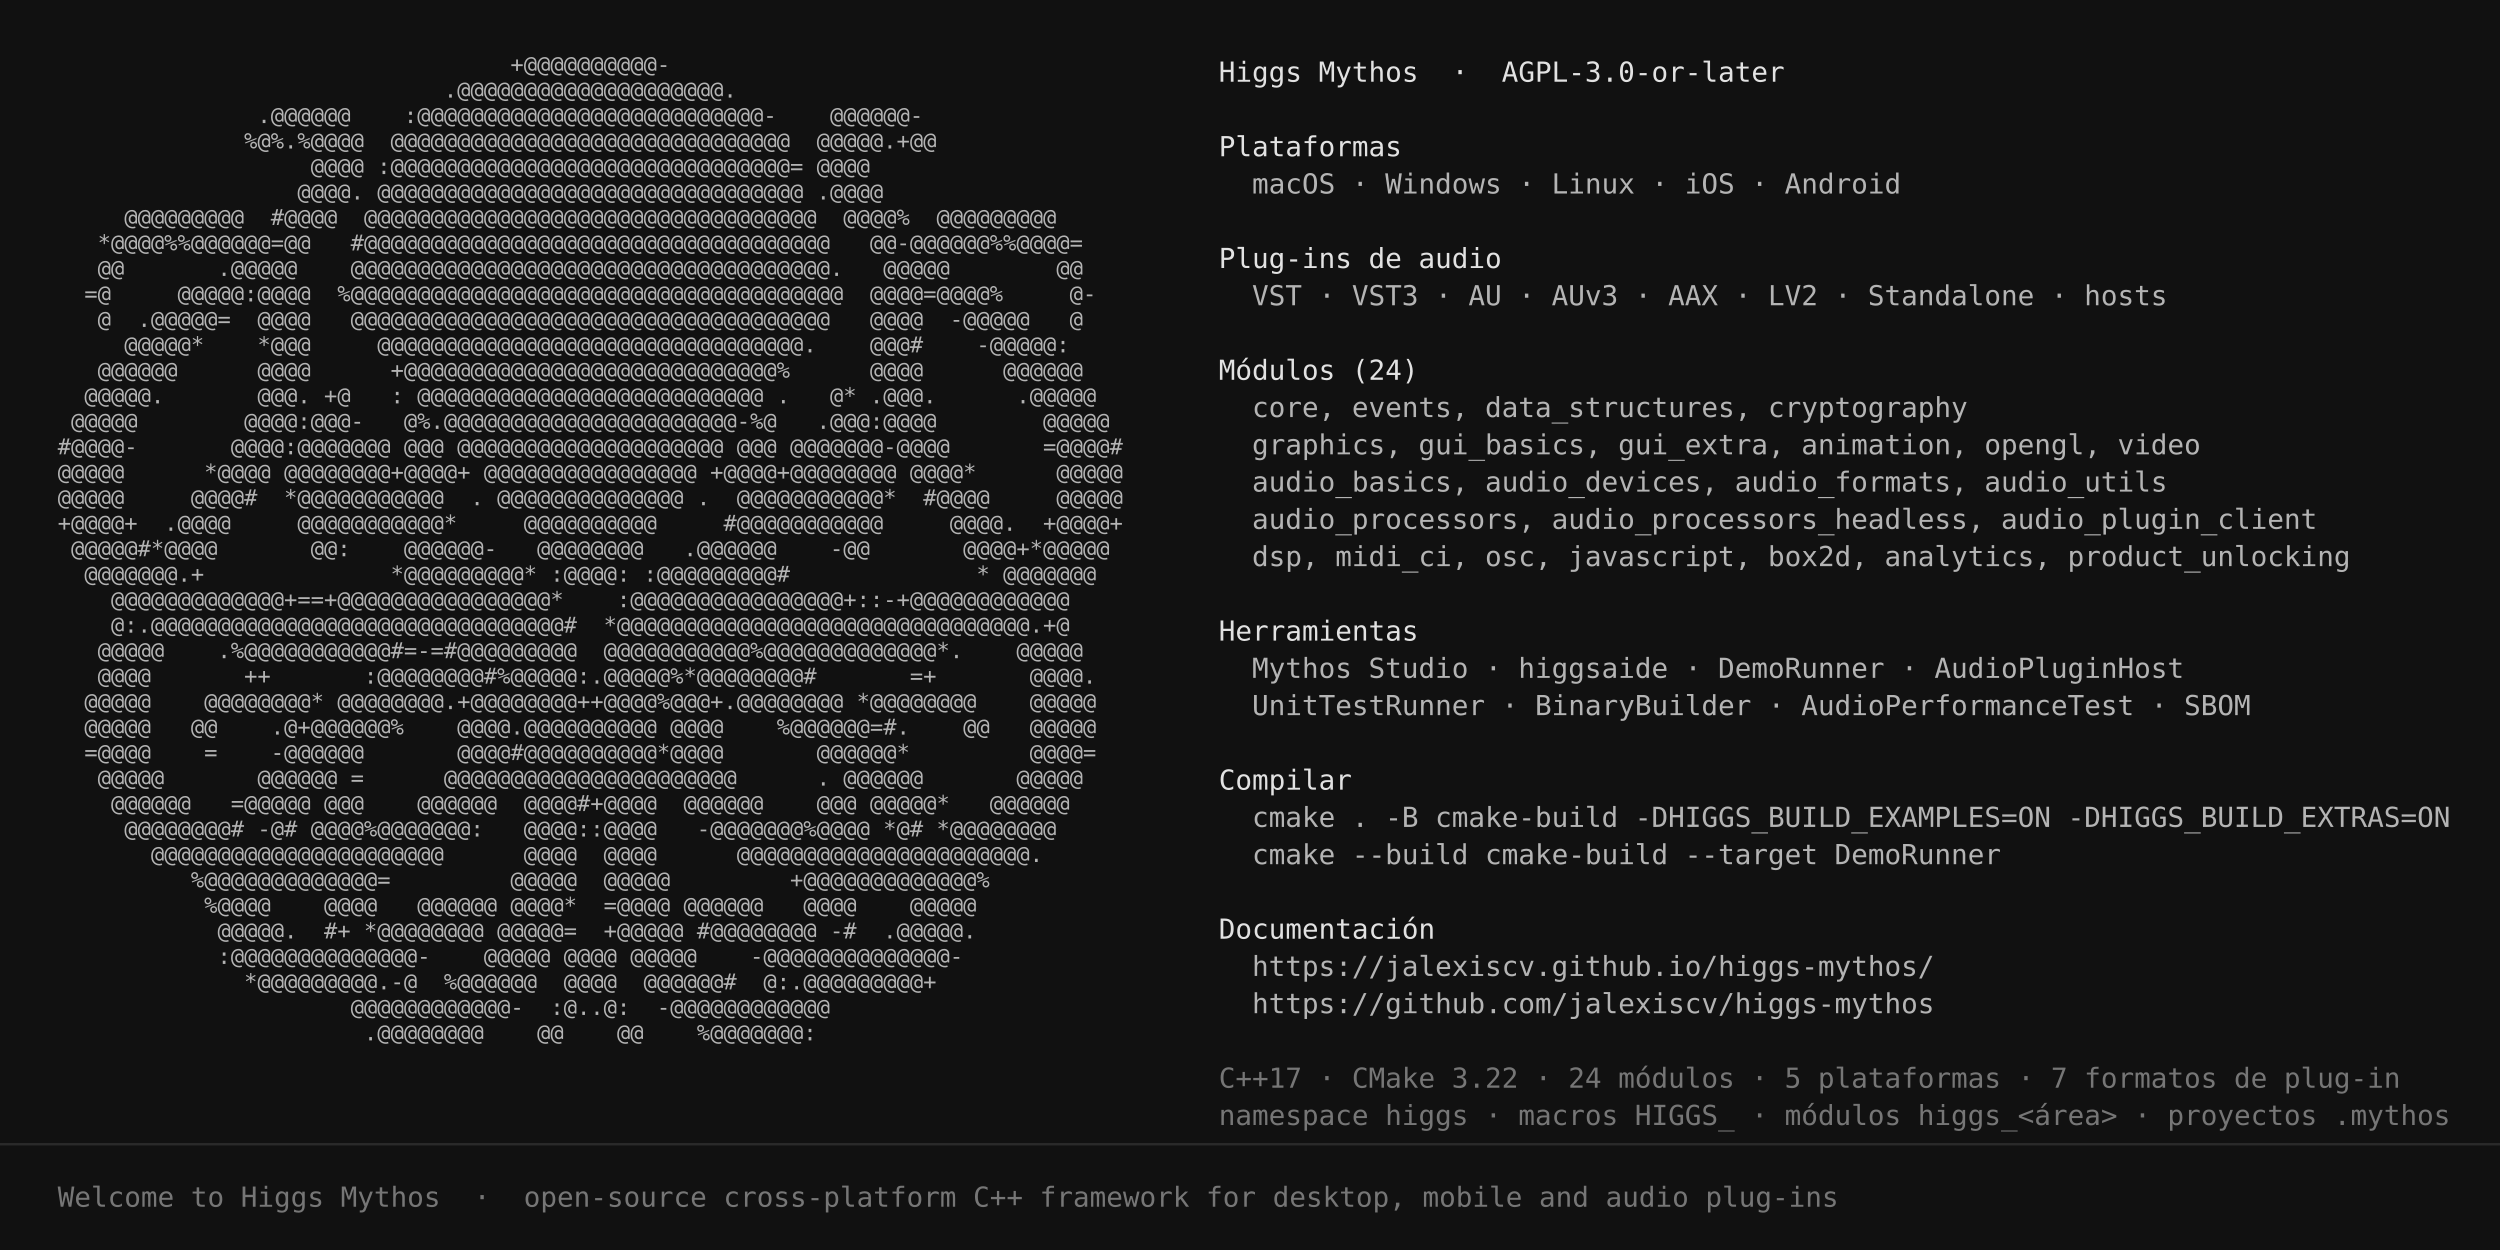
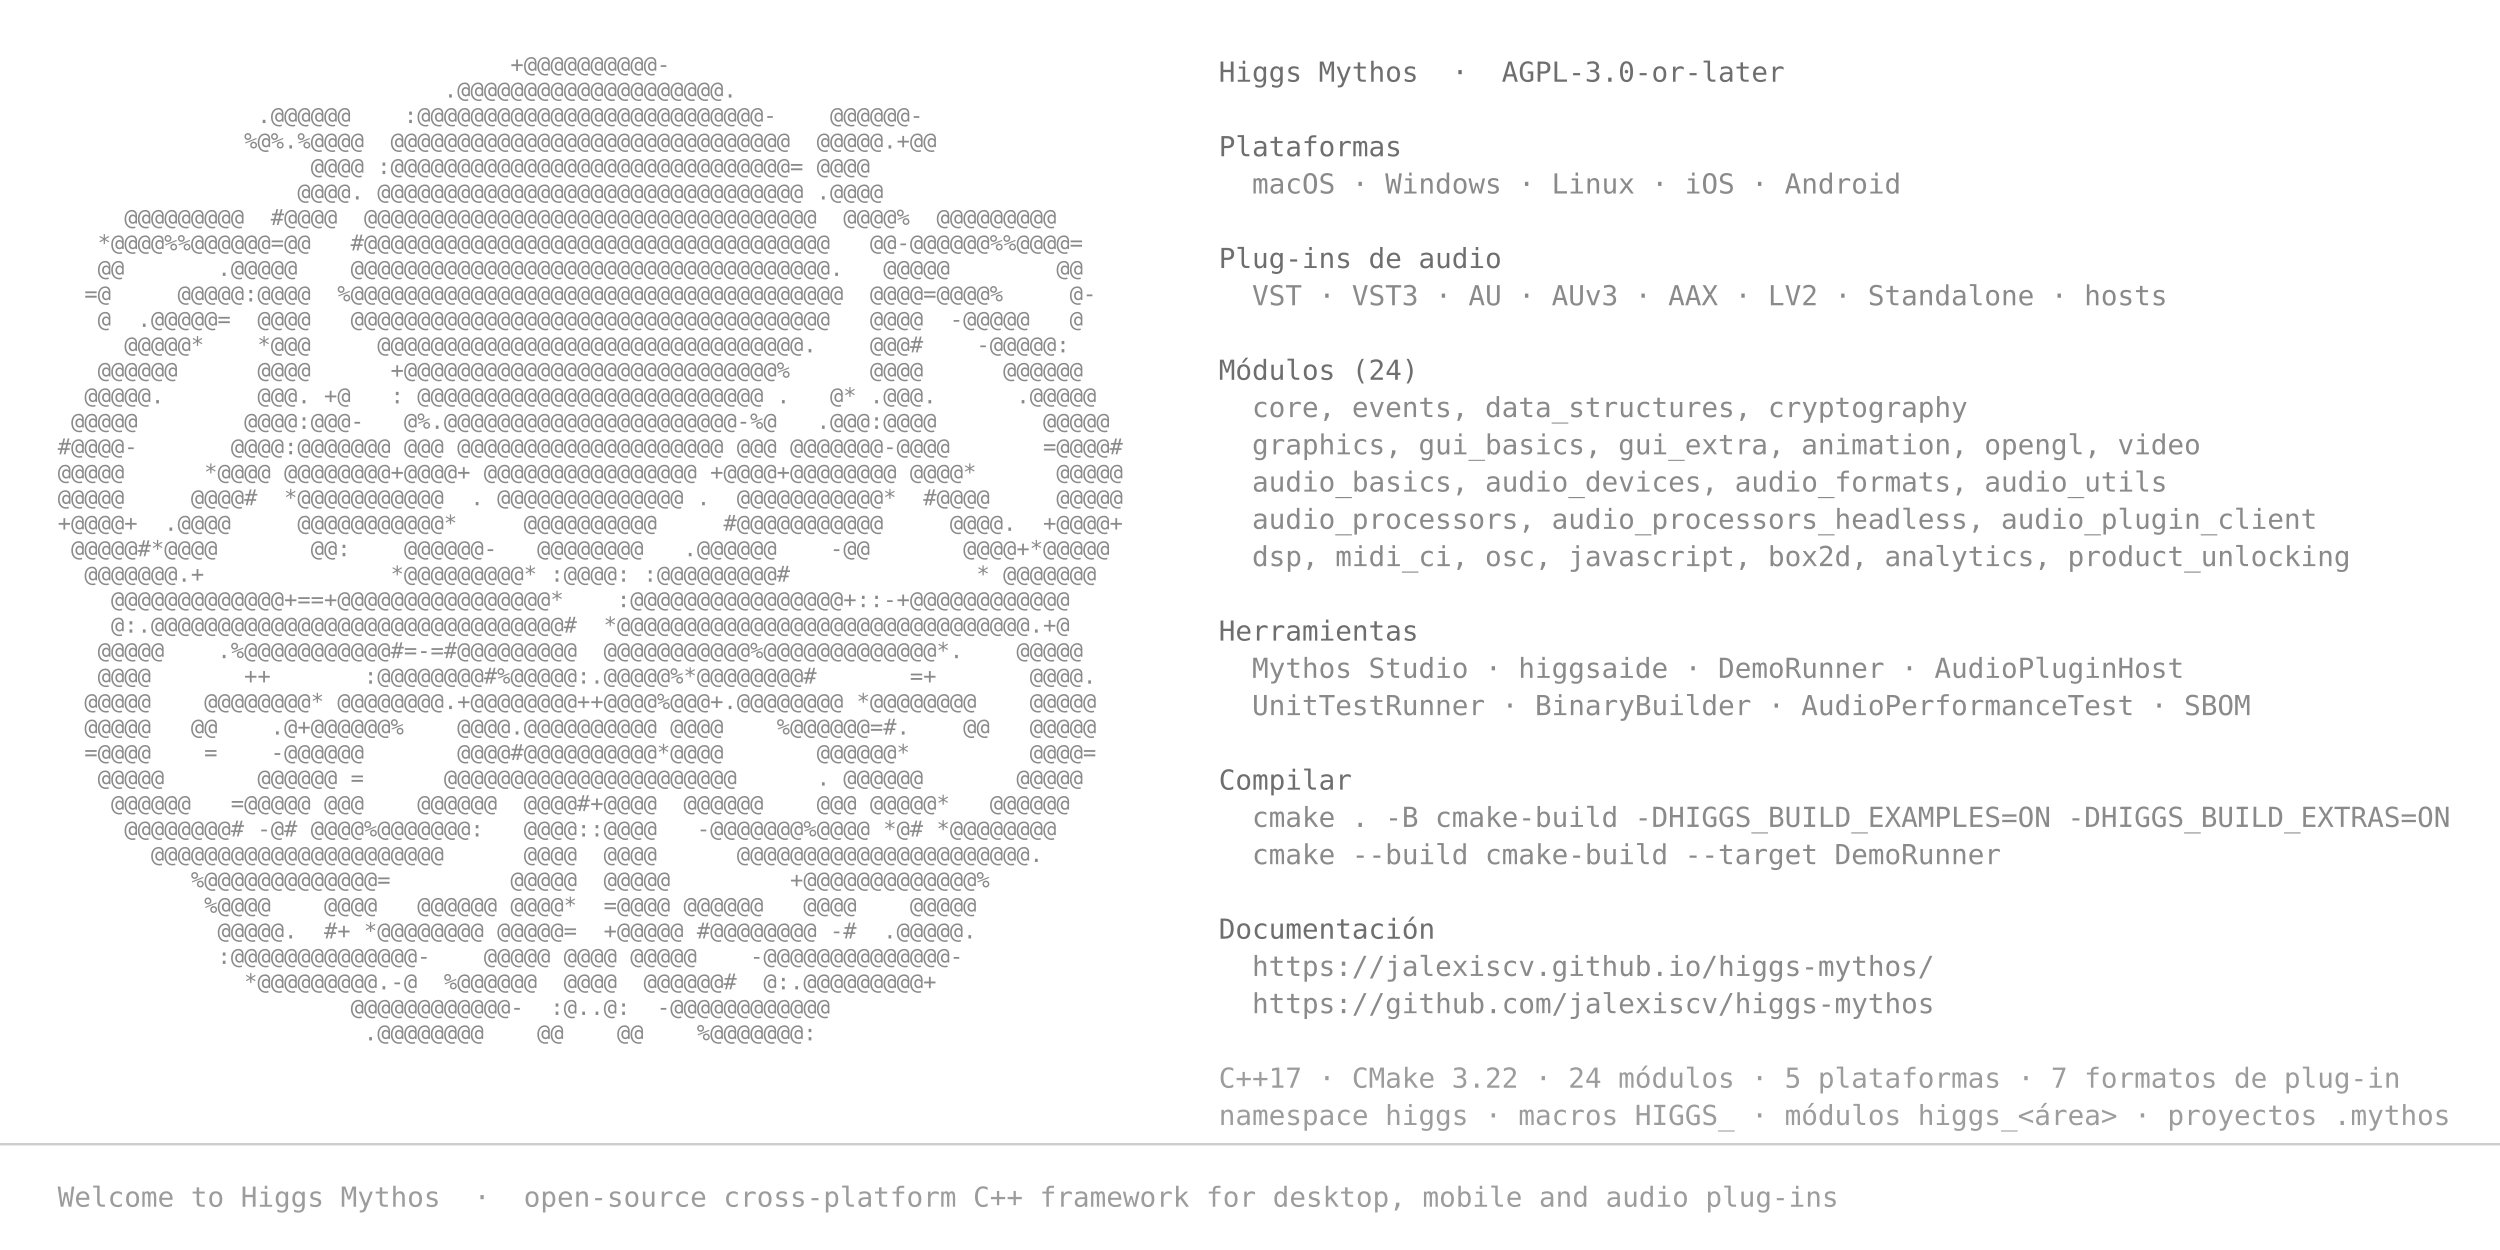
<svg xmlns="http://www.w3.org/2000/svg" width="1040" height="520" viewBox="0 0 1040 520" font-family="ui-monospace, 'Cascadia Mono', Consolas, 'DejaVu Sans Mono', Menlo, monospace">
-   <rect width="1040" height="520" fill="#111111" />
-   <g font-size="9.2" fill="#b4b4b4">
+   <style>
+     .fg  { fill: #8a8a8a; }
+     .dim { fill: #9c9c9c; }
+     .acc { fill: #6e6e6e; }
+     .rule { stroke: #9c9c9c; stroke-opacity: 0.5; }
+   </style>
+   <g font-size="9.2" class="fg">
    <text x="24" y="30.0" xml:space="preserve">                                  +@@@@@@@@@@-</text>
    <text x="24" y="40.6" xml:space="preserve">                             .@@@@@@@@@@@@@@@@@@@@.</text>
    <text x="24" y="51.2" xml:space="preserve">               .@@@@@@    :@@@@@@@@@@@@@@@@@@@@@@@@@@-    @@@@@@-</text>
    <text x="24" y="61.8" xml:space="preserve">              %@%.%@@@@  @@@@@@@@@@@@@@@@@@@@@@@@@@@@@@  @@@@@.+@@</text>
    <text x="24" y="72.4" xml:space="preserve">                   @@@@ :@@@@@@@@@@@@@@@@@@@@@@@@@@@@@@= @@@@</text>
    <text x="24" y="83.0" xml:space="preserve">                  @@@@. @@@@@@@@@@@@@@@@@@@@@@@@@@@@@@@@ .@@@@</text>
    <text x="24" y="93.6" xml:space="preserve">     @@@@@@@@@  #@@@@  @@@@@@@@@@@@@@@@@@@@@@@@@@@@@@@@@@  @@@@%  @@@@@@@@@</text>
    <text x="24" y="104.2" xml:space="preserve">   *@@@@%%@@@@@@=@@   #@@@@@@@@@@@@@@@@@@@@@@@@@@@@@@@@@@@   @@-@@@@@@%%@@@@=</text>
    <text x="24" y="114.8" xml:space="preserve">   @@       .@@@@@    @@@@@@@@@@@@@@@@@@@@@@@@@@@@@@@@@@@@.   @@@@@        @@</text>
    <text x="24" y="125.4" xml:space="preserve">  =@     @@@@@:@@@@  %@@@@@@@@@@@@@@@@@@@@@@@@@@@@@@@@@@@@@  @@@@=@@@@%     @-</text>
    <text x="24" y="136.0" xml:space="preserve">   @  .@@@@@=  @@@@   @@@@@@@@@@@@@@@@@@@@@@@@@@@@@@@@@@@@   @@@@  -@@@@@   @</text>
    <text x="24" y="146.6" xml:space="preserve">     @@@@@*    *@@@     @@@@@@@@@@@@@@@@@@@@@@@@@@@@@@@@.    @@@#    -@@@@@:</text>
    <text x="24" y="157.2" xml:space="preserve">   @@@@@@      @@@@      +@@@@@@@@@@@@@@@@@@@@@@@@@@@@%      @@@@      @@@@@@</text>
    <text x="24" y="167.8" xml:space="preserve">  @@@@@.       @@@. +@   : @@@@@@@@@@@@@@@@@@@@@@@@@@ .   @* .@@@.      .@@@@@</text>
    <text x="24" y="178.4" xml:space="preserve"> @@@@@        @@@@:@@@-   @%.@@@@@@@@@@@@@@@@@@@@@@-%@   .@@@:@@@@        @@@@@</text>
    <text x="24" y="189.0" xml:space="preserve">#@@@@-       @@@@:@@@@@@@ @@@ @@@@@@@@@@@@@@@@@@@@ @@@ @@@@@@@-@@@@       =@@@@#</text>
    <text x="24" y="199.6" xml:space="preserve">@@@@@      *@@@@ @@@@@@@@+@@@@+ @@@@@@@@@@@@@@@@ +@@@@+@@@@@@@@ @@@@*      @@@@@</text>
    <text x="24" y="210.2" xml:space="preserve">@@@@@     @@@@#  *@@@@@@@@@@@  . @@@@@@@@@@@@@@ .  @@@@@@@@@@@*  #@@@@     @@@@@</text>
    <text x="24" y="220.8" xml:space="preserve">+@@@@+  .@@@@     @@@@@@@@@@@*     @@@@@@@@@@     #@@@@@@@@@@@     @@@@.  +@@@@+</text>
    <text x="24" y="231.4" xml:space="preserve"> @@@@@#*@@@@       @@:    @@@@@@-   @@@@@@@@   .@@@@@@    -@@       @@@@+*@@@@@</text>
    <text x="24" y="242.0" xml:space="preserve">  @@@@@@@.+              *@@@@@@@@@* :@@@@: :@@@@@@@@@#              * @@@@@@@</text>
    <text x="24" y="252.6" xml:space="preserve">    @@@@@@@@@@@@@+==+@@@@@@@@@@@@@@@@*    :@@@@@@@@@@@@@@@@+::-+@@@@@@@@@@@@</text>
    <text x="24" y="263.2" xml:space="preserve">    @:.@@@@@@@@@@@@@@@@@@@@@@@@@@@@@@@#  *@@@@@@@@@@@@@@@@@@@@@@@@@@@@@@@.+@</text>
    <text x="24" y="273.8" xml:space="preserve">   @@@@@    .%@@@@@@@@@@@#=-=#@@@@@@@@@  @@@@@@@@@@@%@@@@@@@@@@@@@*.    @@@@@</text>
    <text x="24" y="284.4" xml:space="preserve">   @@@@       ++       :@@@@@@@@#%@@@@@:.@@@@@%*@@@@@@@@#       =+       @@@@.</text>
    <text x="24" y="295.0" xml:space="preserve">  @@@@@    @@@@@@@@* @@@@@@@@.+@@@@@@@@++@@@@%@@@+.@@@@@@@@ *@@@@@@@@    @@@@@</text>
    <text x="24" y="305.6" xml:space="preserve">  @@@@@   @@    .@+@@@@@@%    @@@@.@@@@@@@@@@ @@@@    %@@@@@@=#.    @@   @@@@@</text>
    <text x="24" y="316.2" xml:space="preserve">  =@@@@    =    -@@@@@@       @@@@#@@@@@@@@@@*@@@@       @@@@@@*         @@@@=</text>
    <text x="24" y="326.8" xml:space="preserve">   @@@@@       @@@@@@ =      @@@@@@@@@@@@@@@@@@@@@@      . @@@@@@       @@@@@</text>
    <text x="24" y="337.4" xml:space="preserve">    @@@@@@   =@@@@@ @@@    @@@@@@  @@@@#+@@@@  @@@@@@    @@@ @@@@@*   @@@@@@</text>
    <text x="24" y="348.0" xml:space="preserve">     @@@@@@@@# -@# @@@@%@@@@@@@:   @@@@::@@@@   -@@@@@@@%@@@@ *@# *@@@@@@@@</text>
    <text x="24" y="358.6" xml:space="preserve">       @@@@@@@@@@@@@@@@@@@@@@      @@@@  @@@@      @@@@@@@@@@@@@@@@@@@@@@.</text>
    <text x="24" y="369.2" xml:space="preserve">          %@@@@@@@@@@@@@=         @@@@@  @@@@@         +@@@@@@@@@@@@@%</text>
    <text x="24" y="379.8" xml:space="preserve">           %@@@@    @@@@   @@@@@@ @@@@*  =@@@@ @@@@@@   @@@@    @@@@@</text>
    <text x="24" y="390.4" xml:space="preserve">            @@@@@.  #+ *@@@@@@@@ @@@@@=  +@@@@@ #@@@@@@@@ -#  .@@@@@.</text>
    <text x="24" y="401.0" xml:space="preserve">            :@@@@@@@@@@@@@@-    @@@@@ @@@@ @@@@@    -@@@@@@@@@@@@@@-</text>
    <text x="24" y="411.6" xml:space="preserve">              *@@@@@@@@@.-@  %@@@@@@  @@@@  @@@@@@#  @:.@@@@@@@@@+</text>
    <text x="24" y="422.2" xml:space="preserve">                      @@@@@@@@@@@@-  :@..@:  -@@@@@@@@@@@@</text>
    <text x="24" y="432.8" xml:space="preserve">                       .@@@@@@@@    @@    @@    %@@@@@@@:</text>
  </g>
  <g>
-     <text x="507" y="34.0" font-size="11.5" fill="#e2e2e2" xml:space="preserve">Higgs Mythos  ·  AGPL-3.0-or-later</text>
-     <text x="507" y="65.0" font-size="11.5" fill="#e2e2e2" xml:space="preserve">Plataformas</text>
-     <text x="507" y="80.5" font-size="11.5" fill="#b4b4b4" xml:space="preserve">  macOS · Windows · Linux · iOS · Android</text>
-     <text x="507" y="111.5" font-size="11.5" fill="#e2e2e2" xml:space="preserve">Plug-ins de audio</text>
-     <text x="507" y="127.0" font-size="11.5" fill="#b4b4b4" xml:space="preserve">  VST · VST3 · AU · AUv3 · AAX · LV2 · Standalone · hosts</text>
-     <text x="507" y="158.0" font-size="11.5" fill="#e2e2e2" xml:space="preserve">Módulos (24)</text>
-     <text x="507" y="173.5" font-size="11.5" fill="#b4b4b4" xml:space="preserve">  core, events, data_structures, cryptography</text>
-     <text x="507" y="189.0" font-size="11.5" fill="#b4b4b4" xml:space="preserve">  graphics, gui_basics, gui_extra, animation, opengl, video</text>
-     <text x="507" y="204.5" font-size="11.5" fill="#b4b4b4" xml:space="preserve">  audio_basics, audio_devices, audio_formats, audio_utils</text>
-     <text x="507" y="220.0" font-size="11.5" fill="#b4b4b4" xml:space="preserve">  audio_processors, audio_processors_headless, audio_plugin_client</text>
-     <text x="507" y="235.5" font-size="11.5" fill="#b4b4b4" xml:space="preserve">  dsp, midi_ci, osc, javascript, box2d, analytics, product_unlocking</text>
-     <text x="507" y="266.5" font-size="11.5" fill="#e2e2e2" xml:space="preserve">Herramientas</text>
-     <text x="507" y="282.0" font-size="11.5" fill="#b4b4b4" xml:space="preserve">  Mythos Studio · higgsaide · DemoRunner · AudioPluginHost</text>
-     <text x="507" y="297.5" font-size="11.5" fill="#b4b4b4" xml:space="preserve">  UnitTestRunner · BinaryBuilder · AudioPerformanceTest · SBOM</text>
-     <text x="507" y="328.5" font-size="11.5" fill="#e2e2e2" xml:space="preserve">Compilar</text>
-     <text x="507" y="344.0" font-size="11.5" fill="#b4b4b4" xml:space="preserve">  cmake . -B cmake-build -DHIGGS_BUILD_EXAMPLES=ON -DHIGGS_BUILD_EXTRAS=ON</text>
-     <text x="507" y="359.5" font-size="11.5" fill="#b4b4b4" xml:space="preserve">  cmake --build cmake-build --target DemoRunner</text>
-     <text x="507" y="390.5" font-size="11.5" fill="#e2e2e2" xml:space="preserve">Documentación</text>
-     <text x="507" y="406.0" font-size="11.5" fill="#b4b4b4" xml:space="preserve">  https://jalexiscv.github.io/higgs-mythos/</text>
-     <text x="507" y="421.5" font-size="11.5" fill="#b4b4b4" xml:space="preserve">  https://github.com/jalexiscv/higgs-mythos</text>
-     <text x="507" y="452.5" font-size="11.5" fill="#767676" xml:space="preserve">C++17 · CMake 3.22 · 24 módulos · 5 plataformas · 7 formatos de plug-in</text>
-     <text x="507" y="468.0" font-size="11.5" fill="#767676" xml:space="preserve">namespace higgs · macros HIGGS_ · módulos higgs_&lt;área&gt; · proyectos .mythos</text>
+     <text x="507" y="34.0" font-size="11.5" class="acc" xml:space="preserve">Higgs Mythos  ·  AGPL-3.0-or-later</text>
+     <text x="507" y="65.0" font-size="11.5" class="acc" xml:space="preserve">Plataformas</text>
+     <text x="507" y="80.5" font-size="11.5" class="fg" xml:space="preserve">  macOS · Windows · Linux · iOS · Android</text>
+     <text x="507" y="111.5" font-size="11.5" class="acc" xml:space="preserve">Plug-ins de audio</text>
+     <text x="507" y="127.0" font-size="11.5" class="fg" xml:space="preserve">  VST · VST3 · AU · AUv3 · AAX · LV2 · Standalone · hosts</text>
+     <text x="507" y="158.0" font-size="11.5" class="acc" xml:space="preserve">Módulos (24)</text>
+     <text x="507" y="173.5" font-size="11.5" class="fg" xml:space="preserve">  core, events, data_structures, cryptography</text>
+     <text x="507" y="189.0" font-size="11.5" class="fg" xml:space="preserve">  graphics, gui_basics, gui_extra, animation, opengl, video</text>
+     <text x="507" y="204.5" font-size="11.5" class="fg" xml:space="preserve">  audio_basics, audio_devices, audio_formats, audio_utils</text>
+     <text x="507" y="220.0" font-size="11.5" class="fg" xml:space="preserve">  audio_processors, audio_processors_headless, audio_plugin_client</text>
+     <text x="507" y="235.5" font-size="11.5" class="fg" xml:space="preserve">  dsp, midi_ci, osc, javascript, box2d, analytics, product_unlocking</text>
+     <text x="507" y="266.5" font-size="11.5" class="acc" xml:space="preserve">Herramientas</text>
+     <text x="507" y="282.0" font-size="11.5" class="fg" xml:space="preserve">  Mythos Studio · higgsaide · DemoRunner · AudioPluginHost</text>
+     <text x="507" y="297.5" font-size="11.5" class="fg" xml:space="preserve">  UnitTestRunner · BinaryBuilder · AudioPerformanceTest · SBOM</text>
+     <text x="507" y="328.5" font-size="11.5" class="acc" xml:space="preserve">Compilar</text>
+     <text x="507" y="344.0" font-size="11.5" class="fg" xml:space="preserve">  cmake . -B cmake-build -DHIGGS_BUILD_EXAMPLES=ON -DHIGGS_BUILD_EXTRAS=ON</text>
+     <text x="507" y="359.5" font-size="11.5" class="fg" xml:space="preserve">  cmake --build cmake-build --target DemoRunner</text>
+     <text x="507" y="390.5" font-size="11.5" class="acc" xml:space="preserve">Documentación</text>
+     <text x="507" y="406.0" font-size="11.5" class="fg" xml:space="preserve">  https://jalexiscv.github.io/higgs-mythos/</text>
+     <text x="507" y="421.5" font-size="11.5" class="fg" xml:space="preserve">  https://github.com/jalexiscv/higgs-mythos</text>
+     <text x="507" y="452.5" font-size="11.5" class="dim" xml:space="preserve">C++17 · CMake 3.22 · 24 módulos · 5 plataformas · 7 formatos de plug-in</text>
+     <text x="507" y="468.0" font-size="11.5" class="dim" xml:space="preserve">namespace higgs · macros HIGGS_ · módulos higgs_&lt;área&gt; · proyectos .mythos</text>
  </g>
-   <line x1="0" y1="476" x2="1040" y2="476" stroke="#2a2a2a" />
-   <text x="24" y="502" font-size="11.5" fill="#767676" xml:space="preserve">Welcome to Higgs Mythos  ·  open-source cross-platform C++ framework for desktop, mobile and audio plug-ins</text>
+   <line x1="0" y1="476" x2="1040" y2="476" class="rule" />
+   <text x="24" y="502" font-size="11.5" class="dim" xml:space="preserve">Welcome to Higgs Mythos  ·  open-source cross-platform C++ framework for desktop, mobile and audio plug-ins</text>
</svg>
